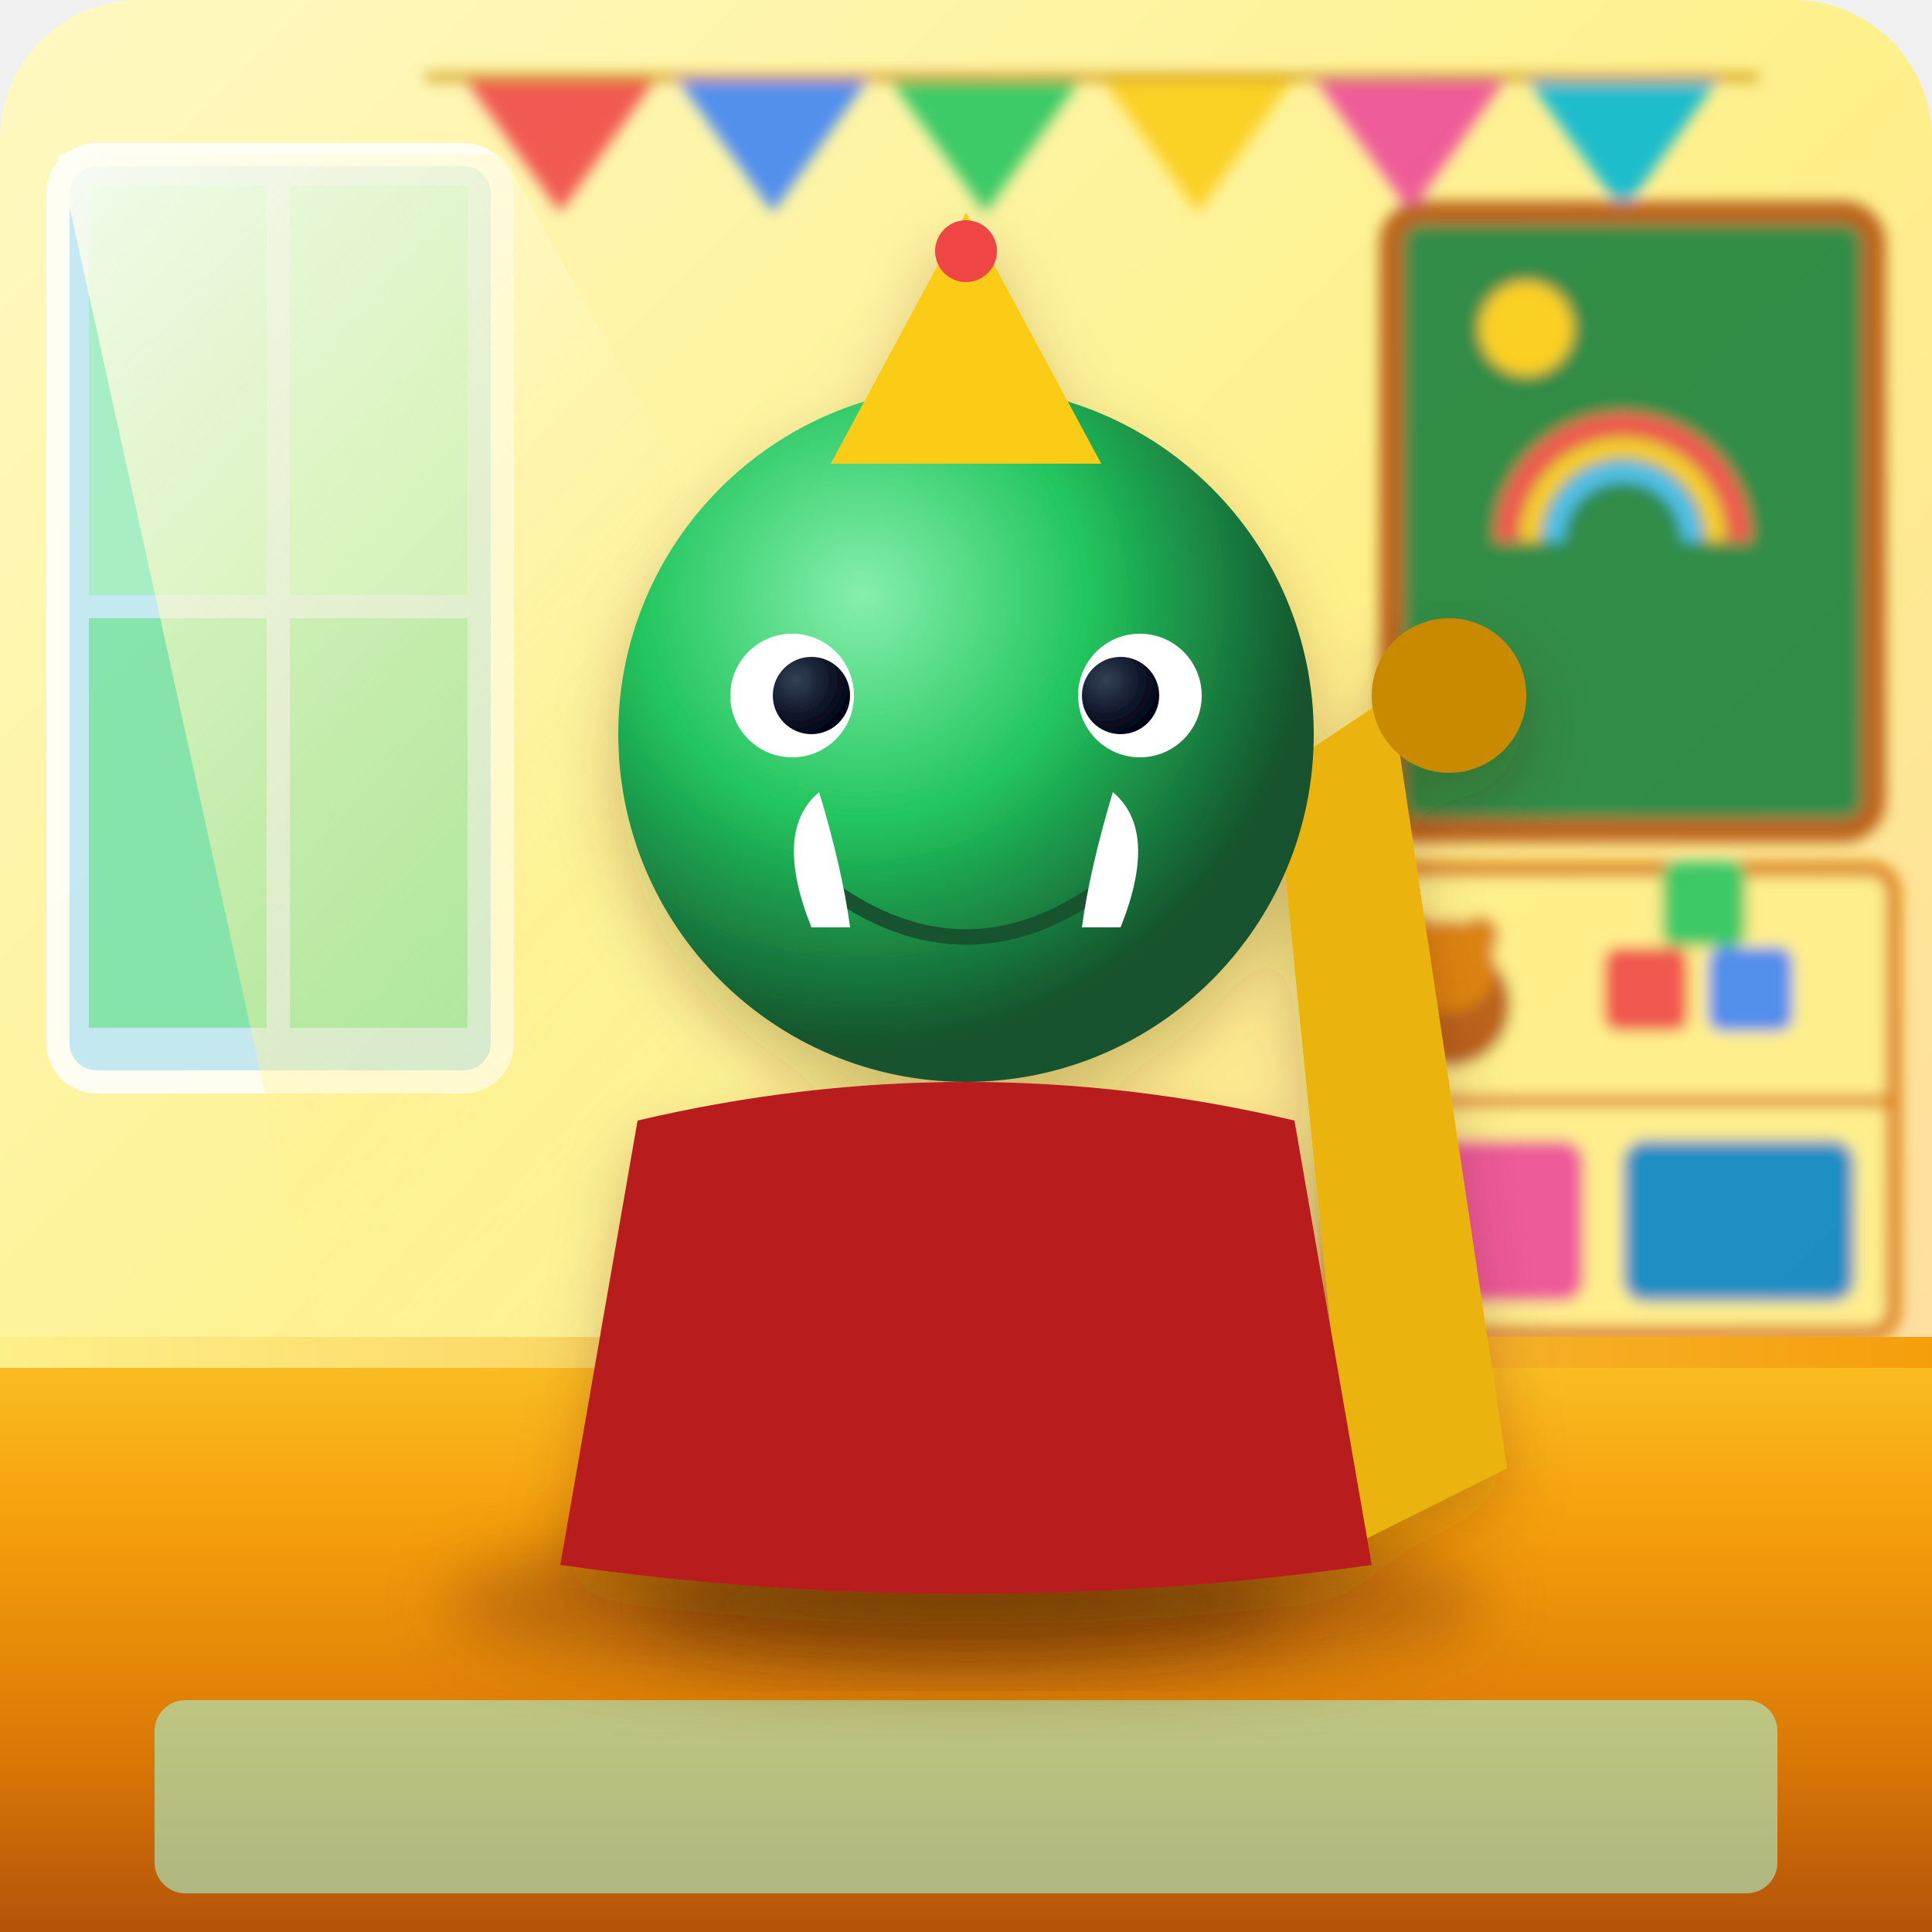
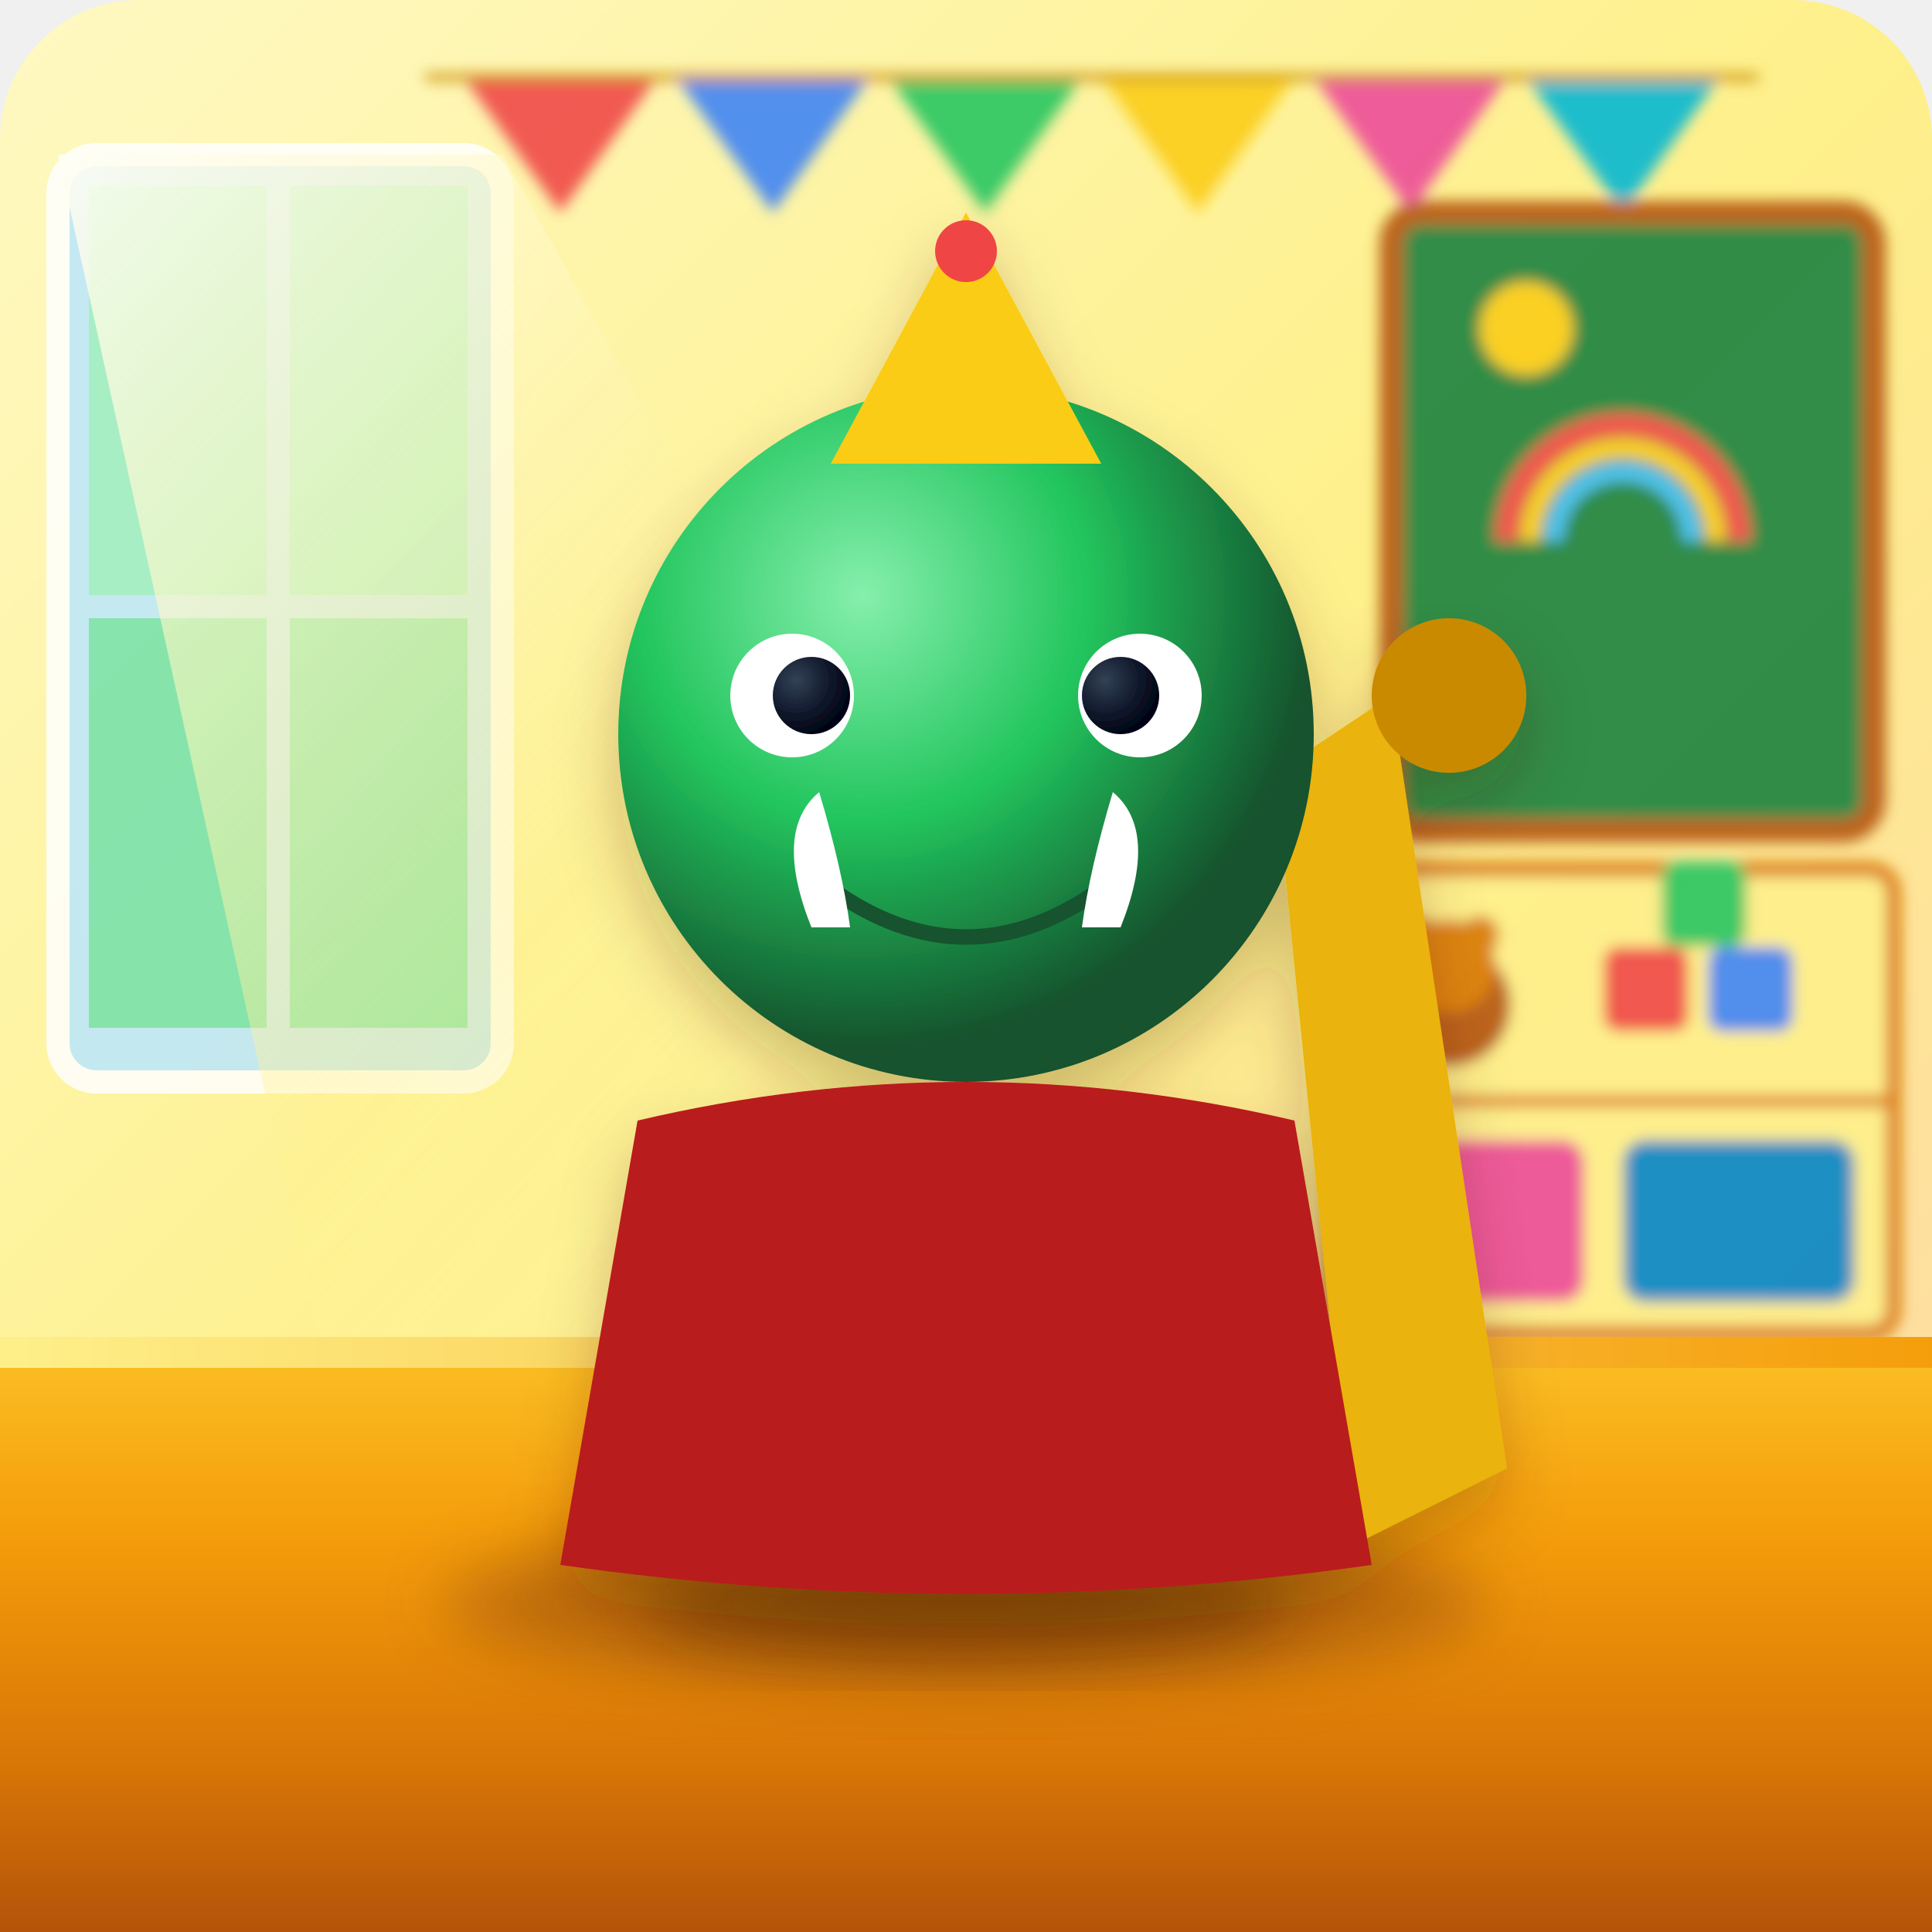
<svg xmlns="http://www.w3.org/2000/svg" viewBox="0 0 500 500" width="100%" height="100%">
  <defs>
    <linearGradient id="roomWall" x1="0%" y1="0%" x2="100%" y2="100%">
      <stop offset="0%" stop-color="#fef9c3" />
      <stop offset="50%" stop-color="#fef08a" />
      <stop offset="100%" stop-color="#fed7aa" />
    </linearGradient>
    <linearGradient id="sunBeam" x1="0%" y1="0%" x2="100%" y2="100%">
      <stop offset="0%" stop-color="#ffffff" stop-opacity="0.85" />
      <stop offset="50%" stop-color="#fef08a" stop-opacity="0.35" />
      <stop offset="100%" stop-color="#ffffff" stop-opacity="0" />
    </linearGradient>
    <linearGradient id="oakTable" x1="0%" y1="0%" x2="0%" y2="100%">
      <stop offset="0%" stop-color="#fbbf24" />
      <stop offset="30%" stop-color="#f59e0b" />
      <stop offset="70%" stop-color="#d97706" />
      <stop offset="100%" stop-color="#b45309" />
    </linearGradient>
    <linearGradient id="tableBevel" x1="0%" y1="0%" x2="100%" y2="0%">
      <stop offset="0%" stop-color="#fef08a" />
      <stop offset="100%" stop-color="#f59e0b" />
    </linearGradient>
    <filter id="bgBlur" x="-10%" y="-10%" width="120%" height="120%">
      <feGaussianBlur stdDeviation="1.8" />
    </filter>
    <filter id="tableShadow" x="-30%" y="-30%" width="160%" height="160%">
      <feGaussianBlur stdDeviation="8" />
    </filter>
    <filter id="charDepth" x="-20%" y="-20%" width="140%" height="140%">
      <feDropShadow dx="0" dy="8" stdDeviation="8" flood-color="#451a03" flood-opacity="0.25" />
    </filter>
    <radialGradient id="pixarEye" cx="30%" cy="30%" r="70%">
      <stop offset="0%" stop-color="#334155" />
      <stop offset="65%" stop-color="#0f172a" />
      <stop offset="100%" stop-color="#020617" />
    </radialGradient>
    <radialGradient id="yakSkin2" cx="35%" cy="30%" r="65%">
      <stop offset="0%" stop-color="#86efac" />
      <stop offset="50%" stop-color="#22c55e" />
      <stop offset="100%" stop-color="#14532d" />
    </radialGradient>
  </defs>
  <rect width="500" height="500" rx="36" fill="url(#roomWall)" />
  <g opacity="0.85">
    <rect x="15" y="40" width="115" height="240" rx="10" fill="#bae6fd" stroke="#ffffff" stroke-width="6" />
    <rect x="23" y="48" width="46" height="106" fill="#86efac" opacity="0.65" />
    <rect x="75" y="48" width="46" height="106" fill="#86efac" opacity="0.65" />
    <rect x="23" y="160" width="46" height="106" fill="#4ade80" opacity="0.65" />
    <rect x="75" y="160" width="46" height="106" fill="#4ade80" opacity="0.65" />
    <polygon points="15,40 130,40 320,380 90,380" fill="url(#sunBeam)" />
  </g>
  <g filter="url(#bgBlur)" opacity="0.88">
    <polygon points="120,20 145,55 170,20" fill="#ef4444" />
    <polygon points="175,20 200,55 225,20" fill="#3b82f6" />
    <polygon points="230,20 255,55 280,20" fill="#22c55e" />
    <polygon points="285,20 310,55 335,20" fill="#facc15" />
    <polygon points="340,20 365,55 390,20" fill="#ec4899" />
    <polygon points="395,20 420,55 445,20" fill="#06b6d4" />
    <line x1="110" y1="20" x2="455" y2="20" stroke="#ca8a04" stroke-width="2" />
    <rect x="360" y="55" width="125" height="160" rx="8" fill="#15803d" stroke="#b45309" stroke-width="6" />
    <path d="M 390 140 A 30 30 0 0 1 450 140" fill="none" stroke="#ef4444" stroke-width="6" />
    <path d="M 396 140 A 24 24 0 0 1 444 140" fill="none" stroke="#facc15" stroke-width="5" />
    <path d="M 402 140 A 18 18 0 0 1 438 140" fill="none" stroke="#38bdf8" stroke-width="5" />
    <circle cx="395" cy="85" r="12" fill="#facc15" />
    <rect x="345" y="225" width="145" height="120" rx="6" fill="#fef08a" stroke="#d97706" stroke-width="4" />
    <line x1="345" y1="285" x2="490" y2="285" stroke="#d97706" stroke-width="3" />
    <circle cx="375" cy="260" r="16" fill="#b45309" />
    <circle cx="375" cy="250" r="12" fill="#d97706" />
    <circle cx="367" cy="242" r="5" fill="#d97706" />
    <circle cx="383" cy="242" r="5" fill="#d97706" />
    <rect x="415" y="245" width="22" height="22" rx="4" fill="#ef4444" />
    <rect x="442" y="245" width="22" height="22" rx="4" fill="#3b82f6" />
    <rect x="430" y="223" width="22" height="22" rx="4" fill="#22c55e" />
    <rect x="355" y="295" width="55" height="42" rx="6" fill="#ec4899" />
    <rect x="420" y="295" width="60" height="42" rx="6" fill="#0284c7" />
  </g>
  <path d="M 0 350 L 500 350 L 500 500 L 0 500 Z" fill="url(#oakTable)" />
  <rect x="0" y="346" width="500" height="8" fill="url(#tableBevel)" />
-   <rect x="40" y="440" width="420" height="50" rx="8" fill="#a7f3d0" opacity="0.6" />
  <ellipse cx="250" cy="415" rx="135" ry="22" fill="#78350f" opacity="0.38" filter="url(#tableShadow)" />
  <ellipse cx="250" cy="415" rx="85" ry="14" fill="#451a03" opacity="0.45" filter="url(#tableShadow)" />
  <g filter="url(#charDepth)">
    <path d="M 360 180 L 390 380 L 350 400 L 330 200 Z" fill="#eab308" />
    <circle cx="375" cy="180" r="20" fill="#ca8a04" />
    <path d="M 165 290 Q 250 270 335 290 L 355 405 Q 250 420 145 405 Z" fill="#b91c1c" />
    <circle cx="250" cy="190" r="90" fill="url(#yakSkin2)" />
    <polygon points="215,120 250,55 285,120" fill="#facc15" />
    <circle cx="250" cy="65" r="8" fill="#ef4444" />
    <circle cx="205" cy="180" r="16" fill="#ffffff" />
    <circle cx="295" cy="180" r="16" fill="#ffffff" />
    <circle cx="210" cy="180" r="10" fill="url(#pixarEye)" />
    <circle cx="290" cy="180" r="10" fill="url(#pixarEye)" />
    <path d="M 215 230 Q 250 255 285 230" fill="none" stroke="#14532d" stroke-width="4" stroke-linecap="round" />
    <path d="M 210 240 Q 200 215 212 205 Q 218 225 220 240 Z" fill="#ffffff" />
    <path d="M 290 240 Q 300 215 288 205 Q 282 225 280 240 Z" fill="#ffffff" />
  </g>
</svg>
